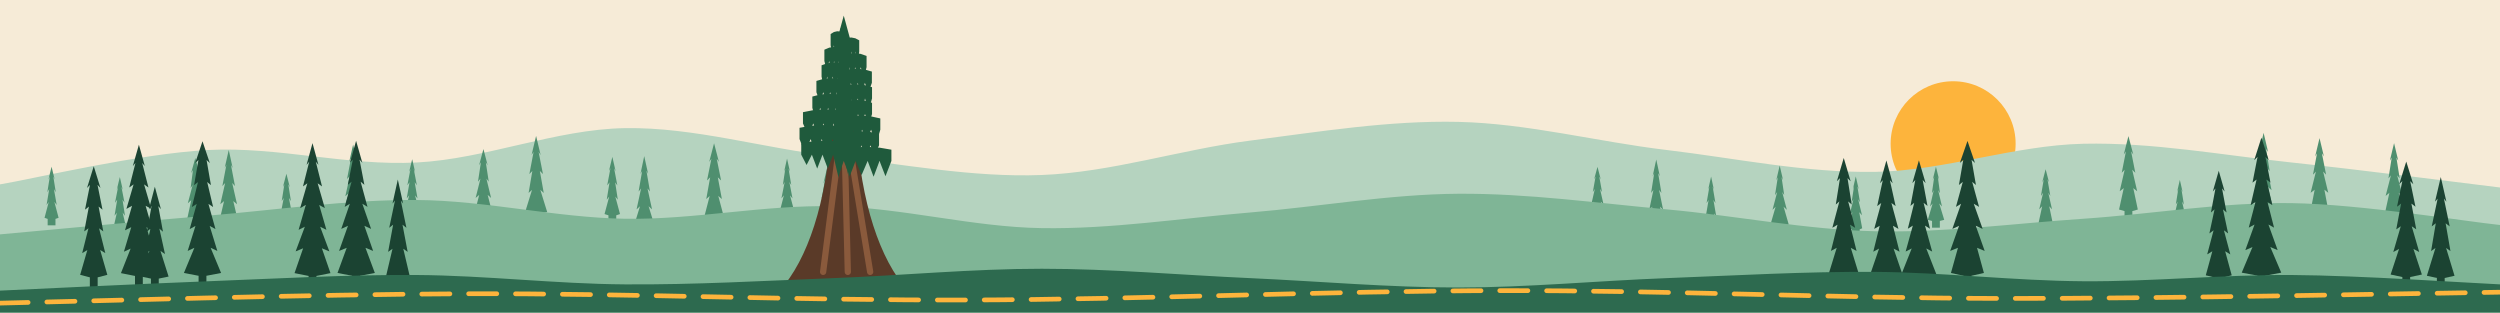
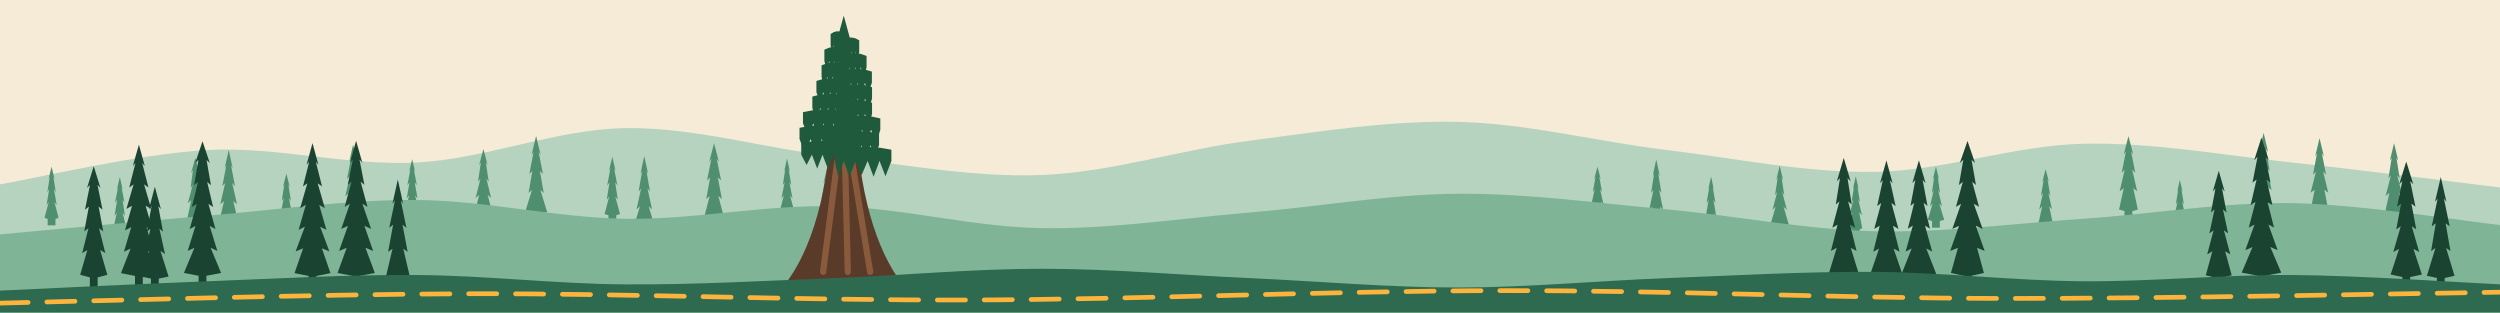
<svg xmlns="http://www.w3.org/2000/svg" viewBox="0 0 1600 200" preserveAspectRatio="xMidYMax slice">
  <rect width="1600" height="200" fill="#F6EBD7" />
-   <circle cx="1250" cy="92" r="40" fill="#FDB43C" />
  <path d="M0.0,118.0 C22.2,114.3 88.9,98.3 133.3,96.0 C177.8,93.7 222.2,106.3 266.7,104.0 C311.1,101.7 355.6,82.7 400.0,82.0 C444.4,81.3 488.9,95.0 533.3,100.0 C577.8,105.0 622.2,113.7 666.7,112.0 C711.1,110.3 755.6,95.7 800.0,90.0 C844.4,84.3 888.9,77.0 933.3,78.0 C977.8,79.0 1022.2,90.7 1066.7,96.0 C1111.1,101.3 1155.6,110.7 1200.0,110.0 C1244.4,109.3 1288.9,93.0 1333.3,92.0 C1377.8,91.0 1422.2,99.3 1466.7,104.0 C1511.1,108.7 1577.8,117.3 1600.0,120.0 L1600,200 L0,200 Z" fill="#b5d3bf" />
  <g fill="#4f8f6f">
    <path d="M33.0,106.7 L35.0,114.9 L34.1,112.9 L35.7,123.0 L34.5,121.0 L36.3,131.2 L34.8,129.2 L37.5,139.4 L35.5,140.1 L35.5,144.2 L30.5,144.2 L30.5,140.1 L28.5,139.4 L31.2,129.2 L29.8,131.2 L31.5,121.0 L30.3,123.0 L31.9,112.9 L31.0,114.9 Z" />
    <path d="M76.7,113.3 L78.6,121.6 L77.7,119.6 L79.7,129.8 L78.4,127.8 L80.0,138.1 L78.5,136.1 L80.9,146.3 L79.2,147.0 L79.2,151.2 L74.2,151.2 L74.2,147.0 L72.5,146.3 L74.8,136.1 L73.3,138.1 L75.0,127.8 L73.6,129.8 L75.6,119.6 L74.7,121.6 Z" />
    <path d="M125.0,101.1 L127.6,110.8 L126.4,108.8 L127.9,120.4 L126.6,118.4 L129.7,130.1 L127.5,128.1 L130.0,139.7 L127.5,140.6 L127.5,145.1 L122.5,145.1 L122.5,140.6 L119.9,139.7 L122.4,128.1 L120.2,130.1 L123.3,118.4 L122.0,120.4 L123.5,108.8 L122.3,110.8 Z" />
    <path d="M146.4,96.0 L148.9,107.5 L147.8,105.5 L150.4,119.1 L148.6,117.1 L151.7,130.7 L149.3,128.7 L152.5,142.3 L148.9,143.3 L148.9,148.3 L143.9,148.3 L143.9,143.3 L140.2,142.3 L143.4,128.7 L141.0,130.7 L144.1,117.1 L142.3,119.1 L144.9,105.5 L143.8,107.5 Z" />
    <path d="M183.3,111.2 L185.5,119.9 L184.5,117.9 L186.2,128.7 L184.9,126.7 L187.0,137.5 L185.3,135.5 L188.2,146.2 L185.8,147.0 L185.8,151.3 L180.8,151.3 L180.8,147.0 L178.3,146.2 L181.2,135.5 L179.5,137.5 L181.6,126.7 L180.3,128.7 L182.0,117.9 L181.0,119.9 Z" />
    <path d="M226.0,92.5 L228.5,103.5 L227.4,101.5 L229.9,114.6 L228.1,112.6 L231.0,125.6 L228.7,123.6 L232.7,136.6 L228.5,137.6 L228.5,142.5 L223.5,142.5 L223.5,137.6 L219.3,136.6 L223.3,123.6 L221.0,125.6 L223.9,112.6 L222.1,114.6 L224.6,101.5 L223.5,103.5 Z" />
    <path d="M263.8,101.9 L265.7,110.2 L264.8,108.2 L266.8,118.6 L265.4,116.6 L267.2,127.0 L265.6,125.0 L268.4,135.3 L266.3,136.1 L266.3,140.2 L261.3,140.2 L261.3,136.1 L259.2,135.3 L261.9,125.0 L260.3,127.0 L262.1,116.6 L260.7,118.6 L262.7,108.2 L261.8,110.2 Z" />
    <path d="M309.4,95.4 L312.1,105.8 L310.9,103.8 L312.8,116.3 L311.3,114.3 L314.3,126.7 L312.1,124.7 L315.3,137.2 L311.9,138.1 L311.9,142.8 L306.9,142.8 L306.9,138.1 L303.5,137.2 L306.7,124.7 L304.4,126.7 L307.5,114.3 L305.9,116.3 L307.8,103.8 L306.6,105.8 Z" />
    <path d="M343.1,87.0 L346.0,99.2 L344.7,97.2 L347.5,111.4 L345.5,109.4 L348.0,123.5 L345.8,121.5 L350.2,135.7 L345.6,136.7 L345.6,141.9 L340.6,141.9 L340.6,136.7 L336.1,135.7 L340.5,121.5 L338.3,123.5 L340.7,109.4 L338.8,111.4 L341.5,97.2 L340.2,99.2 Z" />
    <path d="M391.9,100.4 L394.0,109.6 L393.0,107.6 L395.1,118.7 L393.7,116.7 L395.4,127.8 L393.8,125.8 L396.8,137.0 L394.4,137.8 L394.4,142.1 L389.4,142.1 L389.4,137.8 L386.9,137.0 L389.9,125.8 L388.3,127.8 L390.1,116.7 L388.6,118.7 L390.7,107.6 L389.7,109.6 Z" />
    <path d="M412.3,99.9 L414.8,111.3 L413.7,109.3 L416.0,122.6 L414.4,120.6 L417.3,134.0 L415.1,132.0 L419.2,145.3 L414.8,146.3 L414.8,151.3 L409.8,151.3 L409.8,146.3 L405.5,145.3 L409.6,132.0 L407.4,134.0 L410.3,120.6 L408.7,122.6 L411.0,109.3 L409.9,111.3 Z" />
    <path d="M457.0,91.7 L460.1,103.6 L458.7,101.6 L461.5,115.5 L459.4,113.5 L462.0,127.4 L459.7,125.4 L463.4,139.3 L459.5,140.3 L459.5,145.4 L454.5,145.4 L454.5,140.3 L450.6,139.3 L454.2,125.4 L452.0,127.4 L454.5,113.5 L452.5,115.5 L455.3,101.6 L453.9,103.6 Z" />
    <path d="M503.7,101.5 L505.6,110.0 L504.7,108.0 L506.4,118.5 L505.2,116.5 L507.2,127.0 L505.6,125.0 L508.4,135.5 L506.2,136.3 L506.2,140.5 L501.2,140.5 L501.2,136.3 L499.0,135.5 L501.7,125.0 L500.1,127.0 L502.2,116.5 L501.0,118.5 L502.6,108.0 L501.8,110.0 Z" />
    <path d="M529.3,107.6 L531.5,117.3 L530.5,115.3 L532.7,127.1 L531.1,125.1 L534.1,136.8 L531.9,134.8 L534.9,146.6 L531.8,147.4 L531.8,152.0 L526.8,152.0 L526.8,147.4 L523.6,146.6 L526.6,134.8 L524.4,136.8 L527.4,125.1 L525.8,127.1 L528.0,115.3 L527.0,117.3 Z" />
    <path d="M1022.4,106.8 L1024.5,114.9 L1023.5,112.9 L1025.3,122.9 L1024.0,120.9 L1026.3,131.0 L1024.5,129.0 L1027.1,139.1 L1024.9,139.8 L1024.9,143.9 L1019.9,143.9 L1019.9,139.8 L1017.6,139.1 L1020.2,129.0 L1018.4,131.0 L1020.7,120.9 L1019.4,122.9 L1021.2,112.9 L1020.2,114.9 Z" />
    <path d="M1060.0,102.1 L1062.3,112.8 L1061.2,110.8 L1063.3,123.5 L1061.8,121.5 L1064.4,134.3 L1062.4,132.3 L1065.4,145.0 L1062.5,146.0 L1062.5,150.8 L1057.5,150.8 L1057.5,146.0 L1054.6,145.0 L1057.5,132.3 L1055.5,134.3 L1058.2,121.5 L1056.7,123.5 L1058.7,110.8 L1057.7,112.8 Z" />
    <path d="M1095.1,113.0 L1096.9,121.5 L1096.1,119.5 L1097.9,130.0 L1096.6,128.0 L1098.4,138.5 L1096.9,136.5 L1100.2,147.0 L1097.6,147.8 L1097.6,152.0 L1092.6,152.0 L1092.6,147.8 L1089.9,147.0 L1093.2,136.5 L1091.7,138.5 L1093.5,128.0 L1092.2,130.0 L1094.0,119.5 L1093.2,121.5 Z" />
    <path d="M1139.0,106.0 L1141.2,115.4 L1140.2,113.4 L1141.9,124.9 L1140.6,122.9 L1143.6,134.3 L1141.5,132.3 L1144.8,143.7 L1141.5,144.5 L1141.5,149.0 L1136.5,149.0 L1136.5,144.5 L1133.1,143.7 L1136.4,132.3 L1134.4,134.3 L1137.4,122.9 L1136.0,124.9 L1137.8,113.4 L1136.8,115.4 Z" />
    <path d="M1187.7,112.9 L1189.6,121.2 L1188.7,119.2 L1190.4,129.5 L1189.2,127.5 L1191.7,137.8 L1189.9,135.8 L1191.8,146.1 L1190.2,146.8 L1190.2,151.0 L1185.2,151.0 L1185.2,146.8 L1183.5,146.1 L1185.5,135.8 L1183.7,137.8 L1186.2,127.5 L1185.0,129.5 L1186.6,119.2 L1185.8,121.2 Z" />
    <path d="M1239.0,106.7 L1241.1,115.2 L1240.2,113.2 L1241.6,123.7 L1240.4,121.7 L1242.9,132.2 L1241.1,130.2 L1244.3,140.7 L1241.5,141.4 L1241.5,145.7 L1236.5,145.7 L1236.5,141.4 L1233.8,140.7 L1236.9,130.2 L1235.2,132.2 L1237.6,121.7 L1236.4,123.7 L1237.9,113.2 L1236.9,115.2 Z" />
    <path d="M1309.2,108.3 L1311.4,116.8 L1310.4,114.8 L1312.2,125.4 L1310.9,123.4 L1313.3,134.0 L1311.5,132.0 L1313.7,142.6 L1311.7,143.4 L1311.7,147.6 L1306.7,147.6 L1306.7,143.4 L1304.7,142.6 L1307.0,132.0 L1305.1,134.0 L1307.6,123.4 L1306.2,125.4 L1308.0,114.8 L1307.0,116.8 Z" />
    <path d="M1362.2,87.1 L1365.3,98.9 L1363.9,96.9 L1366.6,110.6 L1364.6,108.6 L1367.8,122.4 L1365.3,120.4 L1368.2,134.1 L1364.7,135.1 L1364.7,140.2 L1359.7,140.2 L1359.7,135.1 L1356.2,134.1 L1359.2,120.4 L1356.6,122.4 L1359.8,108.6 L1357.9,110.6 L1360.6,96.9 L1359.2,98.9 Z" />
    <path d="M1395.1,115.1 L1396.9,123.0 L1396.1,121.0 L1397.7,131.0 L1396.5,129.0 L1398.8,138.9 L1397.2,136.9 L1400.0,146.9 L1397.6,147.6 L1397.6,151.7 L1392.6,151.7 L1392.6,147.6 L1390.2,146.9 L1393.1,136.9 L1391.4,138.9 L1393.7,129.0 L1392.5,131.0 L1394.1,121.0 L1393.3,123.0 Z" />
    <path d="M1448.7,85.0 L1451.6,97.3 L1450.3,95.3 L1452.6,109.5 L1450.9,107.5 L1453.8,121.7 L1451.5,119.7 L1454.9,133.9 L1451.2,135.0 L1451.2,140.1 L1446.2,140.1 L1446.2,135.0 L1442.5,133.9 L1445.9,119.7 L1443.7,121.7 L1446.6,107.5 L1444.8,109.5 L1447.2,95.3 L1445.9,97.3 Z" />
    <path d="M1484.5,88.4 L1487.3,100.1 L1486.0,98.1 L1488.7,111.8 L1486.8,109.8 L1490.1,123.4 L1487.6,121.4 L1490.2,135.1 L1487.0,136.1 L1487.0,141.2 L1482.0,141.2 L1482.0,136.1 L1478.7,135.1 L1481.4,121.4 L1478.8,123.4 L1482.2,109.8 L1480.3,111.8 L1482.9,98.1 L1481.7,100.1 Z" />
    <path d="M1532.2,91.6 L1534.9,102.9 L1533.7,100.9 L1535.8,114.2 L1534.2,112.2 L1537.6,125.4 L1535.2,123.4 L1538.1,136.7 L1534.7,137.7 L1534.7,142.6 L1529.7,142.6 L1529.7,137.7 L1526.3,136.7 L1529.2,123.4 L1526.8,125.4 L1530.2,112.2 L1528.6,114.2 L1530.7,100.9 L1529.5,102.9 Z" />
  </g>
  <path d="M0.0,150.0 C22.2,148.0 88.9,141.7 133.3,138.0 C177.8,134.3 222.2,127.7 266.7,128.0 C311.1,128.3 355.6,139.3 400.0,140.0 C444.4,140.7 488.9,131.0 533.3,132.0 C577.8,133.0 622.2,145.3 666.7,146.0 C711.1,146.7 755.6,139.7 800.0,136.0 C844.4,132.3 888.9,124.3 933.3,124.0 C977.8,123.7 1022.2,130.0 1066.7,134.0 C1111.1,138.0 1155.6,147.0 1200.0,148.0 C1244.4,149.0 1288.9,143.0 1333.3,140.0 C1377.8,137.0 1422.2,129.3 1466.7,130.0 C1511.1,130.7 1577.8,141.7 1600.0,144.0 L1600,200 L0,200 Z" fill="#7fb596" />
  <g fill="#1B4332">
    <path d="M60.0,106.4 L64.3,120.3 L62.4,118.3 L65.6,134.2 L63.1,132.2 L66.1,148.1 L63.4,146.1 L67.4,162.0 L64.1,160.0 L68.7,175.9 L62.5,177.5 L62.5,184.0 L57.5,184.0 L57.5,177.5 L51.3,175.9 L55.9,160.0 L52.6,162.0 L56.6,146.1 L53.9,148.1 L56.9,132.2 L54.4,134.2 L57.6,118.3 L55.7,120.3 Z" />
    <path d="M88.9,92.6 L92.7,106.3 L91.0,104.3 L95.0,120.0 L92.2,118.0 L96.8,133.7 L93.2,131.7 L97.7,147.4 L93.7,145.4 L98.4,161.1 L94.1,159.1 L100.3,174.8 L91.4,176.6 L91.4,184.0 L86.4,184.0 L86.4,176.6 L77.4,174.8 L83.6,159.1 L79.3,161.1 L84.0,145.4 L80.0,147.4 L84.5,131.7 L80.9,133.7 L85.5,118.0 L82.7,120.0 L86.7,104.3 L85.0,106.3 Z" />
    <path d="M99.1,119.5 L103.0,133.9 L101.3,131.9 L104.3,148.3 L102.0,146.3 L105.6,162.6 L102.7,160.6 L107.9,177.0 L101.6,178.3 L101.6,184.0 L96.6,184.0 L96.6,178.3 L90.3,177.0 L95.6,160.6 L92.7,162.6 L96.3,146.3 L94.0,148.3 L97.0,131.9 L95.3,133.9 Z" />
    <path d="M129.6,90.4 L134.3,104.4 L132.2,102.4 L135.0,118.5 L132.6,116.5 L136.4,132.5 L133.4,130.5 L137.9,146.6 L134.2,144.6 L139.1,160.6 L134.8,158.6 L141.5,174.7 L132.1,176.5 L132.1,184.0 L127.1,184.0 L127.1,176.5 L117.7,174.7 L124.4,158.6 L120.1,160.6 L125.1,144.6 L121.4,146.6 L125.9,130.5 L122.8,132.5 L126.7,116.5 L124.2,118.5 L127.0,102.4 L124.9,104.4 Z" />
    <path d="M200.0,91.6 L203.8,105.5 L202.1,103.5 L206.1,119.3 L203.3,117.3 L207.9,133.2 L204.3,131.2 L208.9,147.1 L204.9,145.1 L210.8,160.9 L206.0,158.9 L211.5,174.8 L202.5,176.6 L202.5,184.0 L197.5,184.0 L197.5,176.6 L188.5,174.8 L194.0,158.9 L189.2,160.9 L195.1,145.1 L191.1,147.1 L195.7,131.2 L192.1,133.2 L196.7,117.3 L193.9,119.3 L197.9,103.5 L196.2,105.5 Z" />
    <path d="M227.9,90.1 L231.9,104.2 L230.1,102.2 L233.2,118.3 L230.8,116.3 L235.2,132.4 L231.9,130.4 L237.5,146.5 L233.2,144.5 L238.8,160.6 L233.9,158.6 L239.9,174.7 L230.4,176.5 L230.4,184.0 L225.4,184.0 L225.4,176.5 L216.0,174.7 L221.9,158.6 L217.0,160.6 L222.7,144.5 L218.4,146.5 L223.9,130.4 L220.6,132.4 L225.0,116.3 L222.6,118.3 L225.8,102.2 L224.0,104.2 Z" />
    <path d="M254.6,114.9 L258.0,130.3 L256.5,128.3 L260.1,145.8 L257.6,143.8 L260.9,161.2 L258.1,159.2 L262.2,176.6 L257.1,178.0 L257.1,184.0 L252.1,184.0 L252.1,178.0 L247.1,176.6 L251.2,159.2 L248.4,161.2 L251.6,143.8 L249.1,145.8 L252.8,128.3 L251.2,130.3 Z" />
    <path d="M1180.0,101.1 L1184.4,116.0 L1182.4,114.0 L1185.1,130.9 L1182.8,128.9 L1187.3,145.8 L1184.0,143.8 L1188.2,160.6 L1184.5,158.6 L1189.7,175.5 L1182.5,177.1 L1182.5,184.0 L1177.5,184.0 L1177.5,177.1 L1170.3,175.5 L1175.5,158.6 L1171.8,160.6 L1176.0,143.8 L1172.7,145.8 L1177.2,128.9 L1174.9,130.9 L1177.6,114.0 L1175.6,116.0 Z" />
    <path d="M1207.3,102.7 L1211.3,117.3 L1209.5,115.3 L1213.2,131.9 L1210.5,129.9 L1215.0,146.5 L1211.5,144.5 L1215.7,161.1 L1211.9,159.1 L1217.6,175.7 L1209.8,177.2 L1209.8,184.0 L1204.8,184.0 L1204.8,177.2 L1196.9,175.7 L1202.6,159.1 L1198.9,161.1 L1203.0,144.5 L1199.5,146.5 L1204.0,129.9 L1201.4,131.9 L1205.0,115.3 L1203.2,117.3 Z" />
    <path d="M1228.1,102.6 L1232.4,117.2 L1230.5,115.2 L1233.6,131.8 L1231.1,129.8 L1235.2,146.4 L1232.0,144.4 L1236.6,161.0 L1232.8,159.0 L1239.3,175.6 L1230.6,177.2 L1230.6,184.0 L1225.6,184.0 L1225.6,177.2 L1216.9,175.6 L1223.5,159.0 L1219.6,161.0 L1224.2,144.4 L1221.0,146.4 L1225.1,129.8 L1222.7,131.8 L1225.8,115.2 L1223.9,117.2 Z" />
    <path d="M1259.2,90.2 L1264.0,104.3 L1261.8,102.3 L1264.6,118.4 L1262.2,116.4 L1266.6,132.4 L1263.2,130.4 L1268.9,146.5 L1264.5,144.5 L1270.2,160.6 L1265.3,158.6 L1269.7,174.7 L1261.7,176.5 L1261.7,184.0 L1256.7,184.0 L1256.7,176.5 L1248.6,174.7 L1253.1,158.6 L1248.1,160.6 L1253.8,144.5 L1249.5,146.5 L1255.1,130.4 L1251.8,132.4 L1256.2,116.4 L1253.7,118.4 L1256.5,102.3 L1254.3,104.3 Z" />
    <path d="M1420.0,109.3 L1423.8,122.6 L1422.1,120.6 L1425.0,136.0 L1422.7,134.0 L1426.0,149.4 L1423.3,147.4 L1427.4,162.8 L1424.1,160.8 L1428.3,176.2 L1422.5,177.6 L1422.5,184.0 L1417.5,184.0 L1417.5,177.6 L1411.7,176.2 L1415.9,160.8 L1412.6,162.8 L1416.7,147.4 L1414.0,149.4 L1417.3,134.0 L1415.0,136.0 L1417.9,120.6 L1416.2,122.6 Z" />
    <path d="M1447.3,88.1 L1452.0,102.5 L1449.9,100.5 L1453.1,116.9 L1450.5,114.9 L1454.3,131.3 L1451.2,129.3 L1455.4,145.7 L1451.8,143.7 L1457.7,160.1 L1453.0,158.1 L1460.0,174.5 L1449.8,176.4 L1449.8,184.0 L1444.8,184.0 L1444.8,176.4 L1434.7,174.5 L1441.6,158.1 L1437.0,160.1 L1442.9,143.7 L1439.2,145.7 L1443.5,129.3 L1440.4,131.3 L1444.2,114.9 L1441.6,116.9 L1444.8,100.5 L1442.7,102.5 Z" />
    <path d="M1540.0,103.4 L1544.5,117.9 L1542.5,115.9 L1545.9,132.3 L1543.3,130.3 L1546.4,146.8 L1543.5,144.8 L1548.3,161.3 L1544.6,159.3 L1550.0,175.7 L1542.5,177.3 L1542.5,184.0 L1537.5,184.0 L1537.5,177.3 L1530.0,175.7 L1535.4,159.3 L1531.7,161.3 L1536.5,144.8 L1533.6,146.8 L1536.7,130.3 L1534.1,132.3 L1537.5,115.9 L1535.5,117.9 Z" />
    <path d="M1562.1,113.3 L1565.7,129.1 L1564.1,127.1 L1567.8,144.9 L1565.2,142.9 L1568.3,160.7 L1565.5,158.7 L1570.9,176.5 L1564.6,177.9 L1564.6,184.0 L1559.6,184.0 L1559.6,177.9 L1553.2,176.5 L1558.7,158.7 L1555.9,160.7 L1558.9,142.9 L1556.3,144.9 L1560.1,127.1 L1558.4,129.1 Z" />
  </g>
  <path d="M532.0,82 L548.0,82 C551.0,129.6 563.0,166.0 581.0,186 L499.0,186 C517.0,166.0 529.0,129.6 532.0,82 Z" fill="#5A3A28" />
  <path d="M536.0,102 L526.8,174 M540.8,102 L542.6,174 M545.1,102 L556.9,174 " fill="none" stroke="#8a5a3c" stroke-width="4" stroke-linecap="round" />
  <g fill="#1f5a3c">
    <path d="M540.0,10 L546.0,32 L534.0,32 Z" />
    <path d="M538.0,18 L542.0,18 L547.0,98 L533.0,98 Z" />
    <path d="M540.0,21.2 L537.9,20.2 L535.8,20.0 L533.7,20.5 L531.6,21.8 L531.6,29.0 L532.7,34.9 L533.7,29.0 L534.8,37.3 L535.8,29.0 L536.9,40.0 L537.9,29.0 L539.0,40.5 L540.0,29.0 L541.0,38.5 Z" />
    <path d="M540.0,25.2 L542.5,24.2 L544.9,24.0 L547.4,24.5 L549.9,25.8 L549.9,33.0 L548.6,42.4 L547.4,33.0 L546.2,44.7 L544.9,33.0 L543.7,41.0 L542.5,33.0 L541.2,42.9 L540.0,33.0 L538.8,42.3 Z" />
    <path d="M540.0,35.2 L543.6,34.2 L547.3,34.0 L550.9,34.5 L554.6,35.8 L554.6,43.0 L552.8,50.1 L550.9,43.0 L549.1,50.3 L547.3,43.0 L545.5,52.9 L543.6,43.0 L541.8,57.0 L540.0,43.0 L538.2,57.7 Z" />
    <path d="M540.0,31.2 L536.9,30.2 L533.8,30.0 L530.7,30.5 L527.6,31.8 L527.6,39.0 L529.2,45.5 L530.7,39.0 L532.3,50.4 L533.8,39.0 L535.4,49.7 L536.9,39.0 L538.5,51.7 L540.0,39.0 L541.5,48.6 Z" />
    <path d="M540.0,41.2 L536.5,40.2 L532.9,40.0 L529.4,40.5 L525.8,41.8 L525.8,49.0 L527.6,58.0 L529.4,49.0 L531.2,57.8 L532.9,49.0 L534.7,56.8 L536.5,49.0 L538.2,63.2 L540.0,49.0 L541.8,62.4 Z" />
    <path d="M540.0,45.2 L544.5,44.2 L549.0,44.0 L553.5,44.5 L558.0,45.8 L558.0,53.0 L555.8,59.2 L553.5,53.0 L551.3,64.1 L549.0,53.0 L546.8,60.8 L544.5,53.0 L542.3,66.7 L540.0,53.0 L537.7,65.2 Z" />
    <path d="M540.0,55.2 L544.5,54.2 L549.0,54.0 L553.6,54.5 L558.1,55.8 L558.1,63.0 L555.8,71.4 L553.6,63.0 L551.3,74.4 L549.0,63.0 L546.8,72.0 L544.5,63.0 L542.3,72.0 L540.0,63.0 L537.7,75.7 Z" />
    <path d="M540.0,51.2 L535.6,50.2 L531.3,50.0 L526.9,50.5 L522.5,51.8 L522.5,59.0 L524.7,65.3 L526.9,59.0 L529.1,66.5 L531.3,59.0 L533.4,66.7 L535.6,59.0 L537.8,68.5 L540.0,59.0 L542.2,70.2 Z" />
    <path d="M540.0,61.2 L535.0,60.2 L530.0,60.0 L524.9,60.5 L519.9,61.8 L519.9,69.0 L522.4,78.3 L524.9,69.0 L527.5,77.1 L530.0,69.0 L532.5,79.3 L535.0,69.0 L537.5,78.3 L540.0,69.0 L542.5,80.4 Z" />
    <path d="M540.0,65.2 L544.5,64.2 L549.1,64.0 L553.6,64.5 L558.1,65.8 L558.1,73.0 L555.9,80.0 L553.6,73.0 L551.3,79.7 L549.1,73.0 L546.8,84.7 L544.5,73.0 L542.3,84.7 L540.0,73.0 L537.7,83.3 Z" />
    <path d="M540.0,75.2 L545.8,74.2 L551.7,74.0 L557.5,74.5 L563.4,75.8 L563.4,83.0 L560.5,93.1 L557.5,83.0 L554.6,90.2 L551.7,83.0 L548.8,95.2 L545.8,83.0 L542.9,94.0 L540.0,83.0 L537.1,95.5 Z" />
    <path d="M540.0,71.2 L533.5,70.2 L527.0,70.0 L520.5,70.5 L513.9,71.8 L513.9,79.0 L517.2,86.6 L520.5,79.0 L523.7,88.3 L527.0,79.0 L530.2,90.4 L533.5,79.0 L536.7,93.5 L540.0,79.0 L543.3,90.4 Z" />
    <path d="M540.0,81.2 L532.9,80.2 L525.9,80.0 L518.8,80.5 L511.7,81.8 L511.7,89.0 L515.2,98.1 L518.8,89.0 L522.3,98.9 L525.9,89.0 L529.4,98.8 L532.9,89.0 L536.5,99.4 L540.0,89.0 L543.5,98.4 Z" />
    <path d="M540.0,85.2 L545.7,84.2 L551.3,84.0 L557.0,84.5 L562.6,85.8 L562.6,93.0 L559.8,99.2 L557.0,93.0 L554.1,103.5 L551.3,93.0 L548.5,101.9 L545.7,93.0 L542.8,102.3 L540.0,93.0 L537.2,102.6 Z" />
    <path d="M540.0,95.2 L547.6,94.2 L555.3,94.0 L562.9,94.5 L570.5,95.8 L570.5,103.0 L566.7,112.8 L562.9,103.0 L559.1,113.1 L555.3,103.0 L551.4,112.1 L547.6,103.0 L543.8,112.8 L540.0,103.0 L536.2,114.1 Z" />
    <path d="M540.0,91.2 L533.2,90.2 L526.4,90.0 L519.6,90.5 L512.8,91.8 L512.8,99.0 L516.2,105.6 L519.6,99.0 L523.0,107.9 L526.4,99.0 L529.8,107.9 L533.2,99.0 L536.6,113.4 L540.0,99.0 L543.4,114.8 Z" />
  </g>
  <path d="M0.0,186.0 C22.2,185.0 88.9,181.7 133.3,180.0 C177.8,178.3 222.2,175.7 266.7,176.0 C311.1,176.3 355.6,181.7 400.0,182.0 C444.4,182.3 488.9,179.7 533.3,178.0 C577.8,176.3 622.2,172.0 666.7,172.0 C711.1,172.0 755.6,176.0 800.0,178.0 C844.4,180.0 888.9,184.0 933.3,184.0 C977.8,184.0 1022.2,179.7 1066.7,178.0 C1111.1,176.3 1155.6,173.7 1200.0,174.0 C1244.4,174.3 1288.9,179.7 1333.3,180.0 C1377.8,180.3 1422.2,175.7 1466.7,176.0 C1511.1,176.3 1577.8,181.0 1600.0,182.0 L1600,200 L0,200 Z" fill="#2d6a4f" />
  <path d="M0.0,194.0 C50.0,193.0 196.7,188.3 300.0,188.0 C403.3,187.7 510.0,192.3 620.0,192.0 C730.0,191.7 850.0,186.2 960.0,186.0 C1070.0,185.8 1173.3,190.8 1280.0,191.0 C1386.7,191.2 1546.7,187.7 1600.0,187.0" fill="none" stroke="#FDB43C" stroke-width="3" stroke-dasharray="18 12" stroke-linecap="round" />
</svg>
